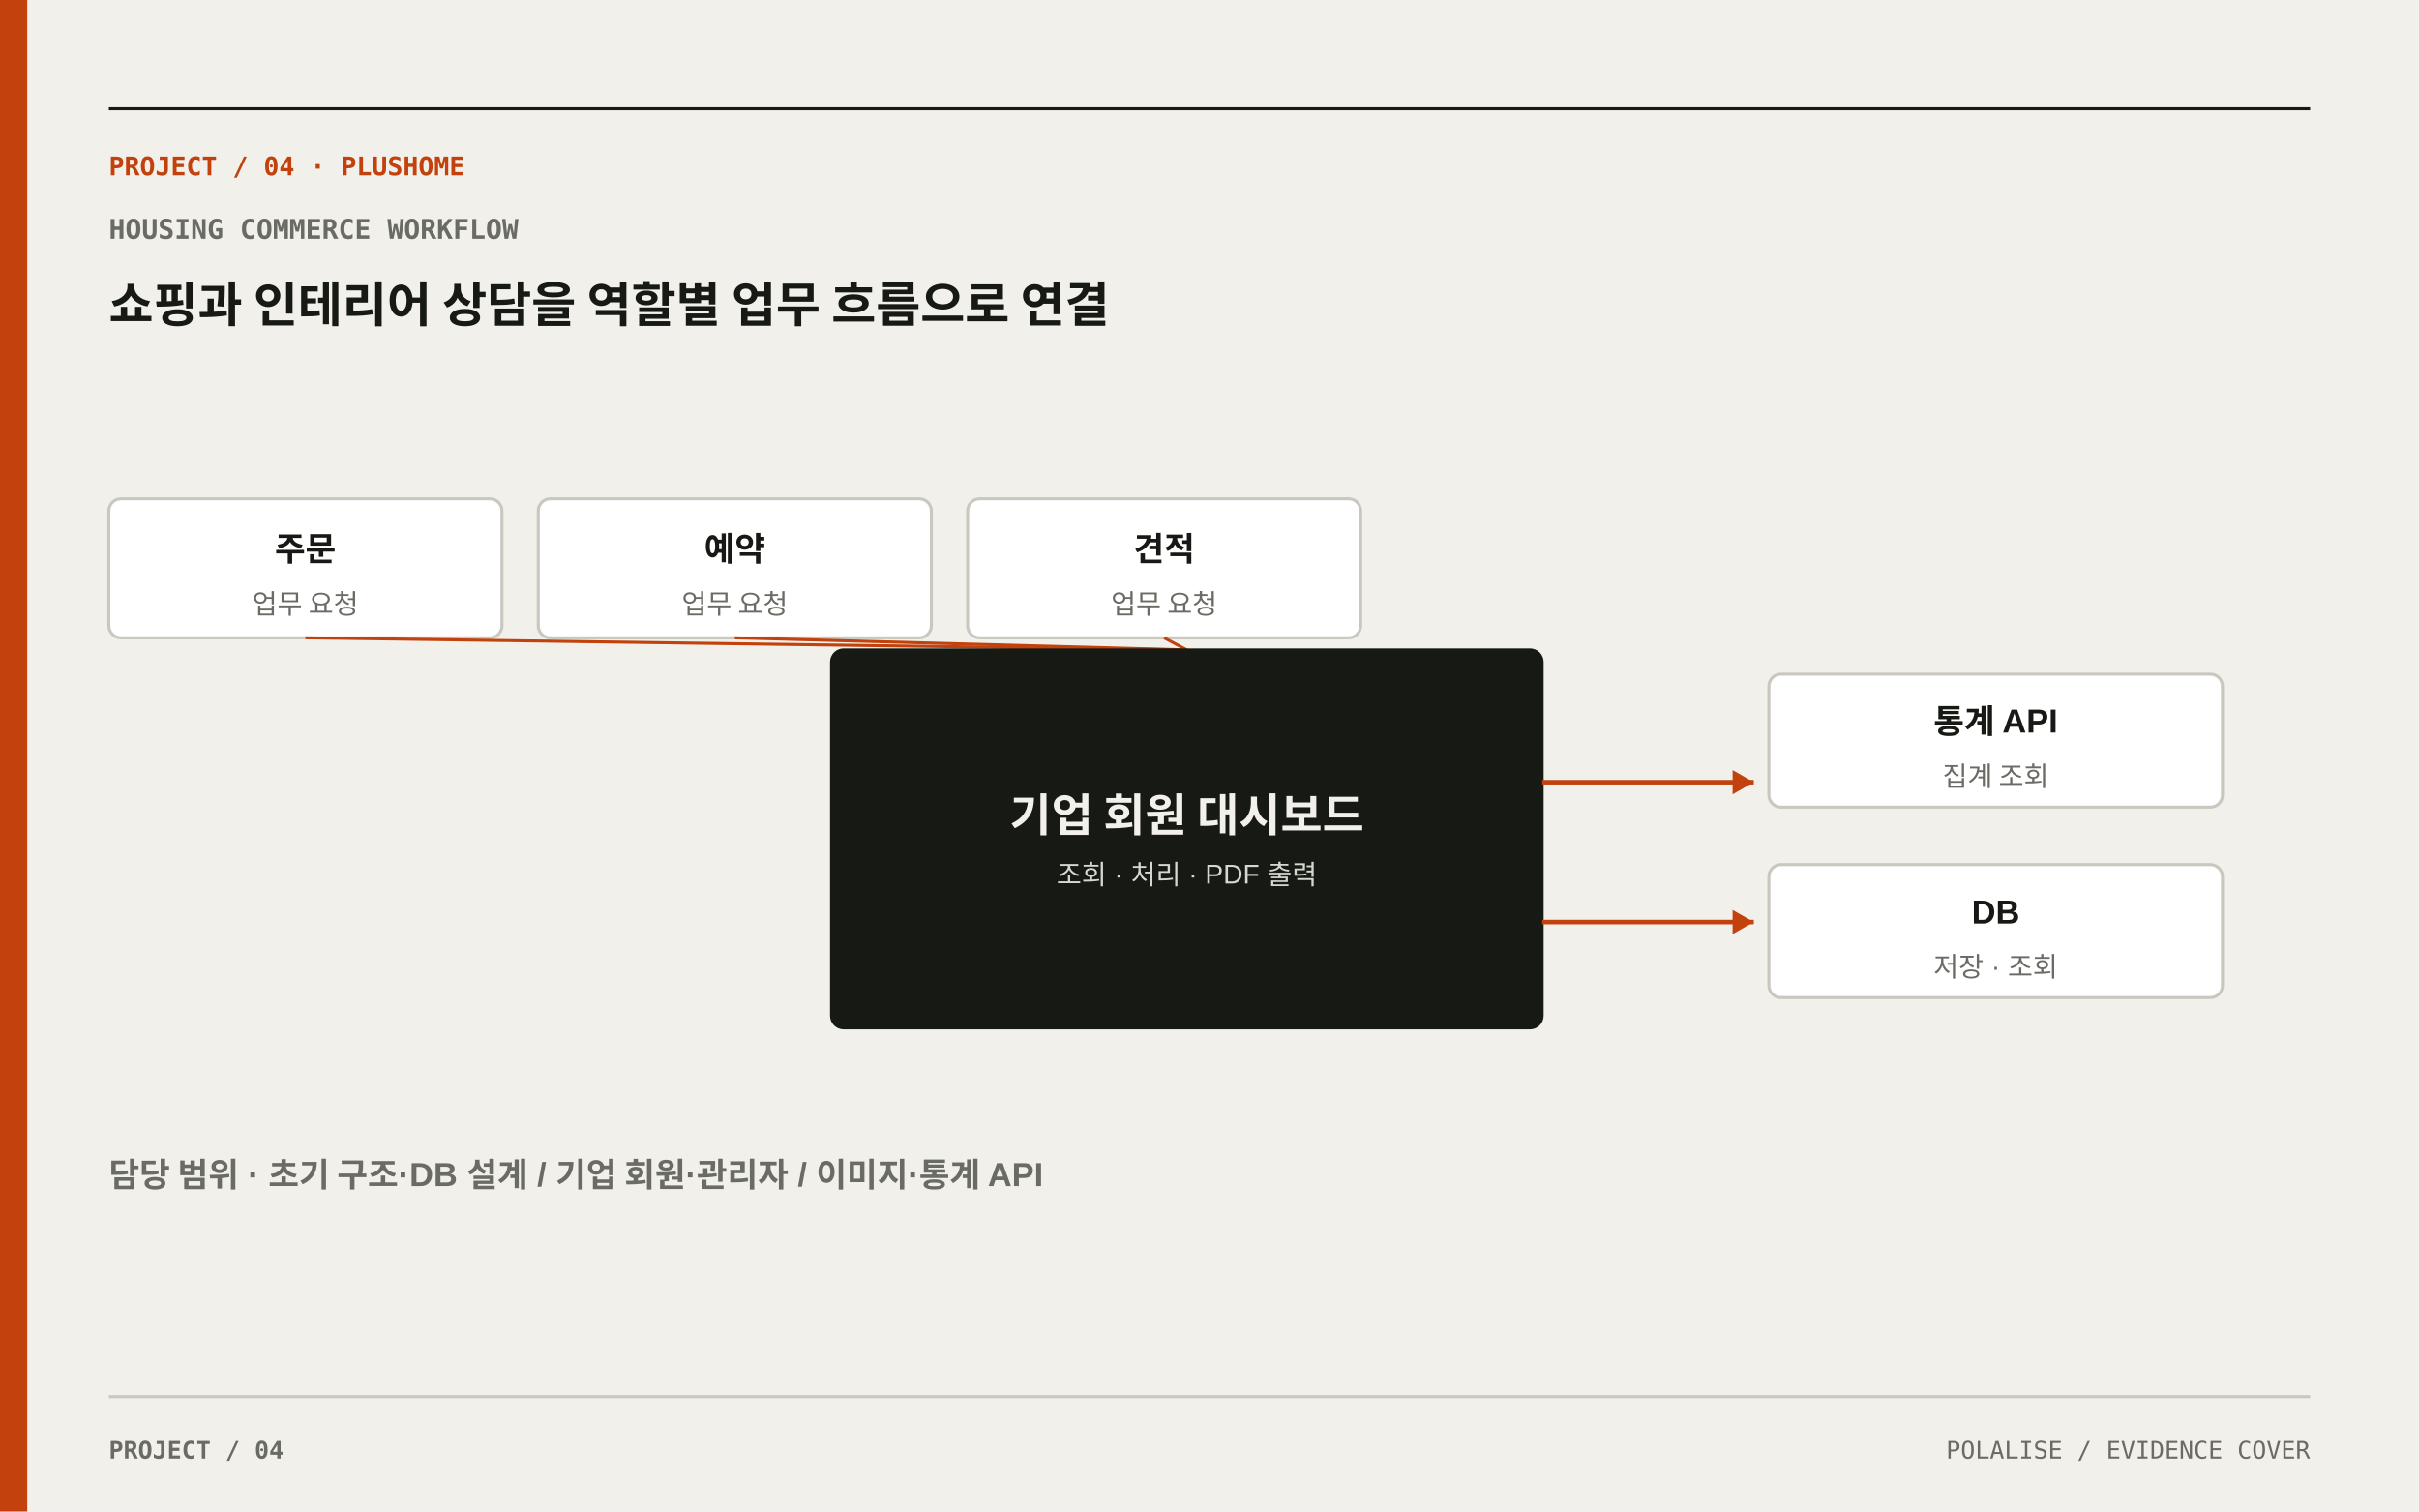
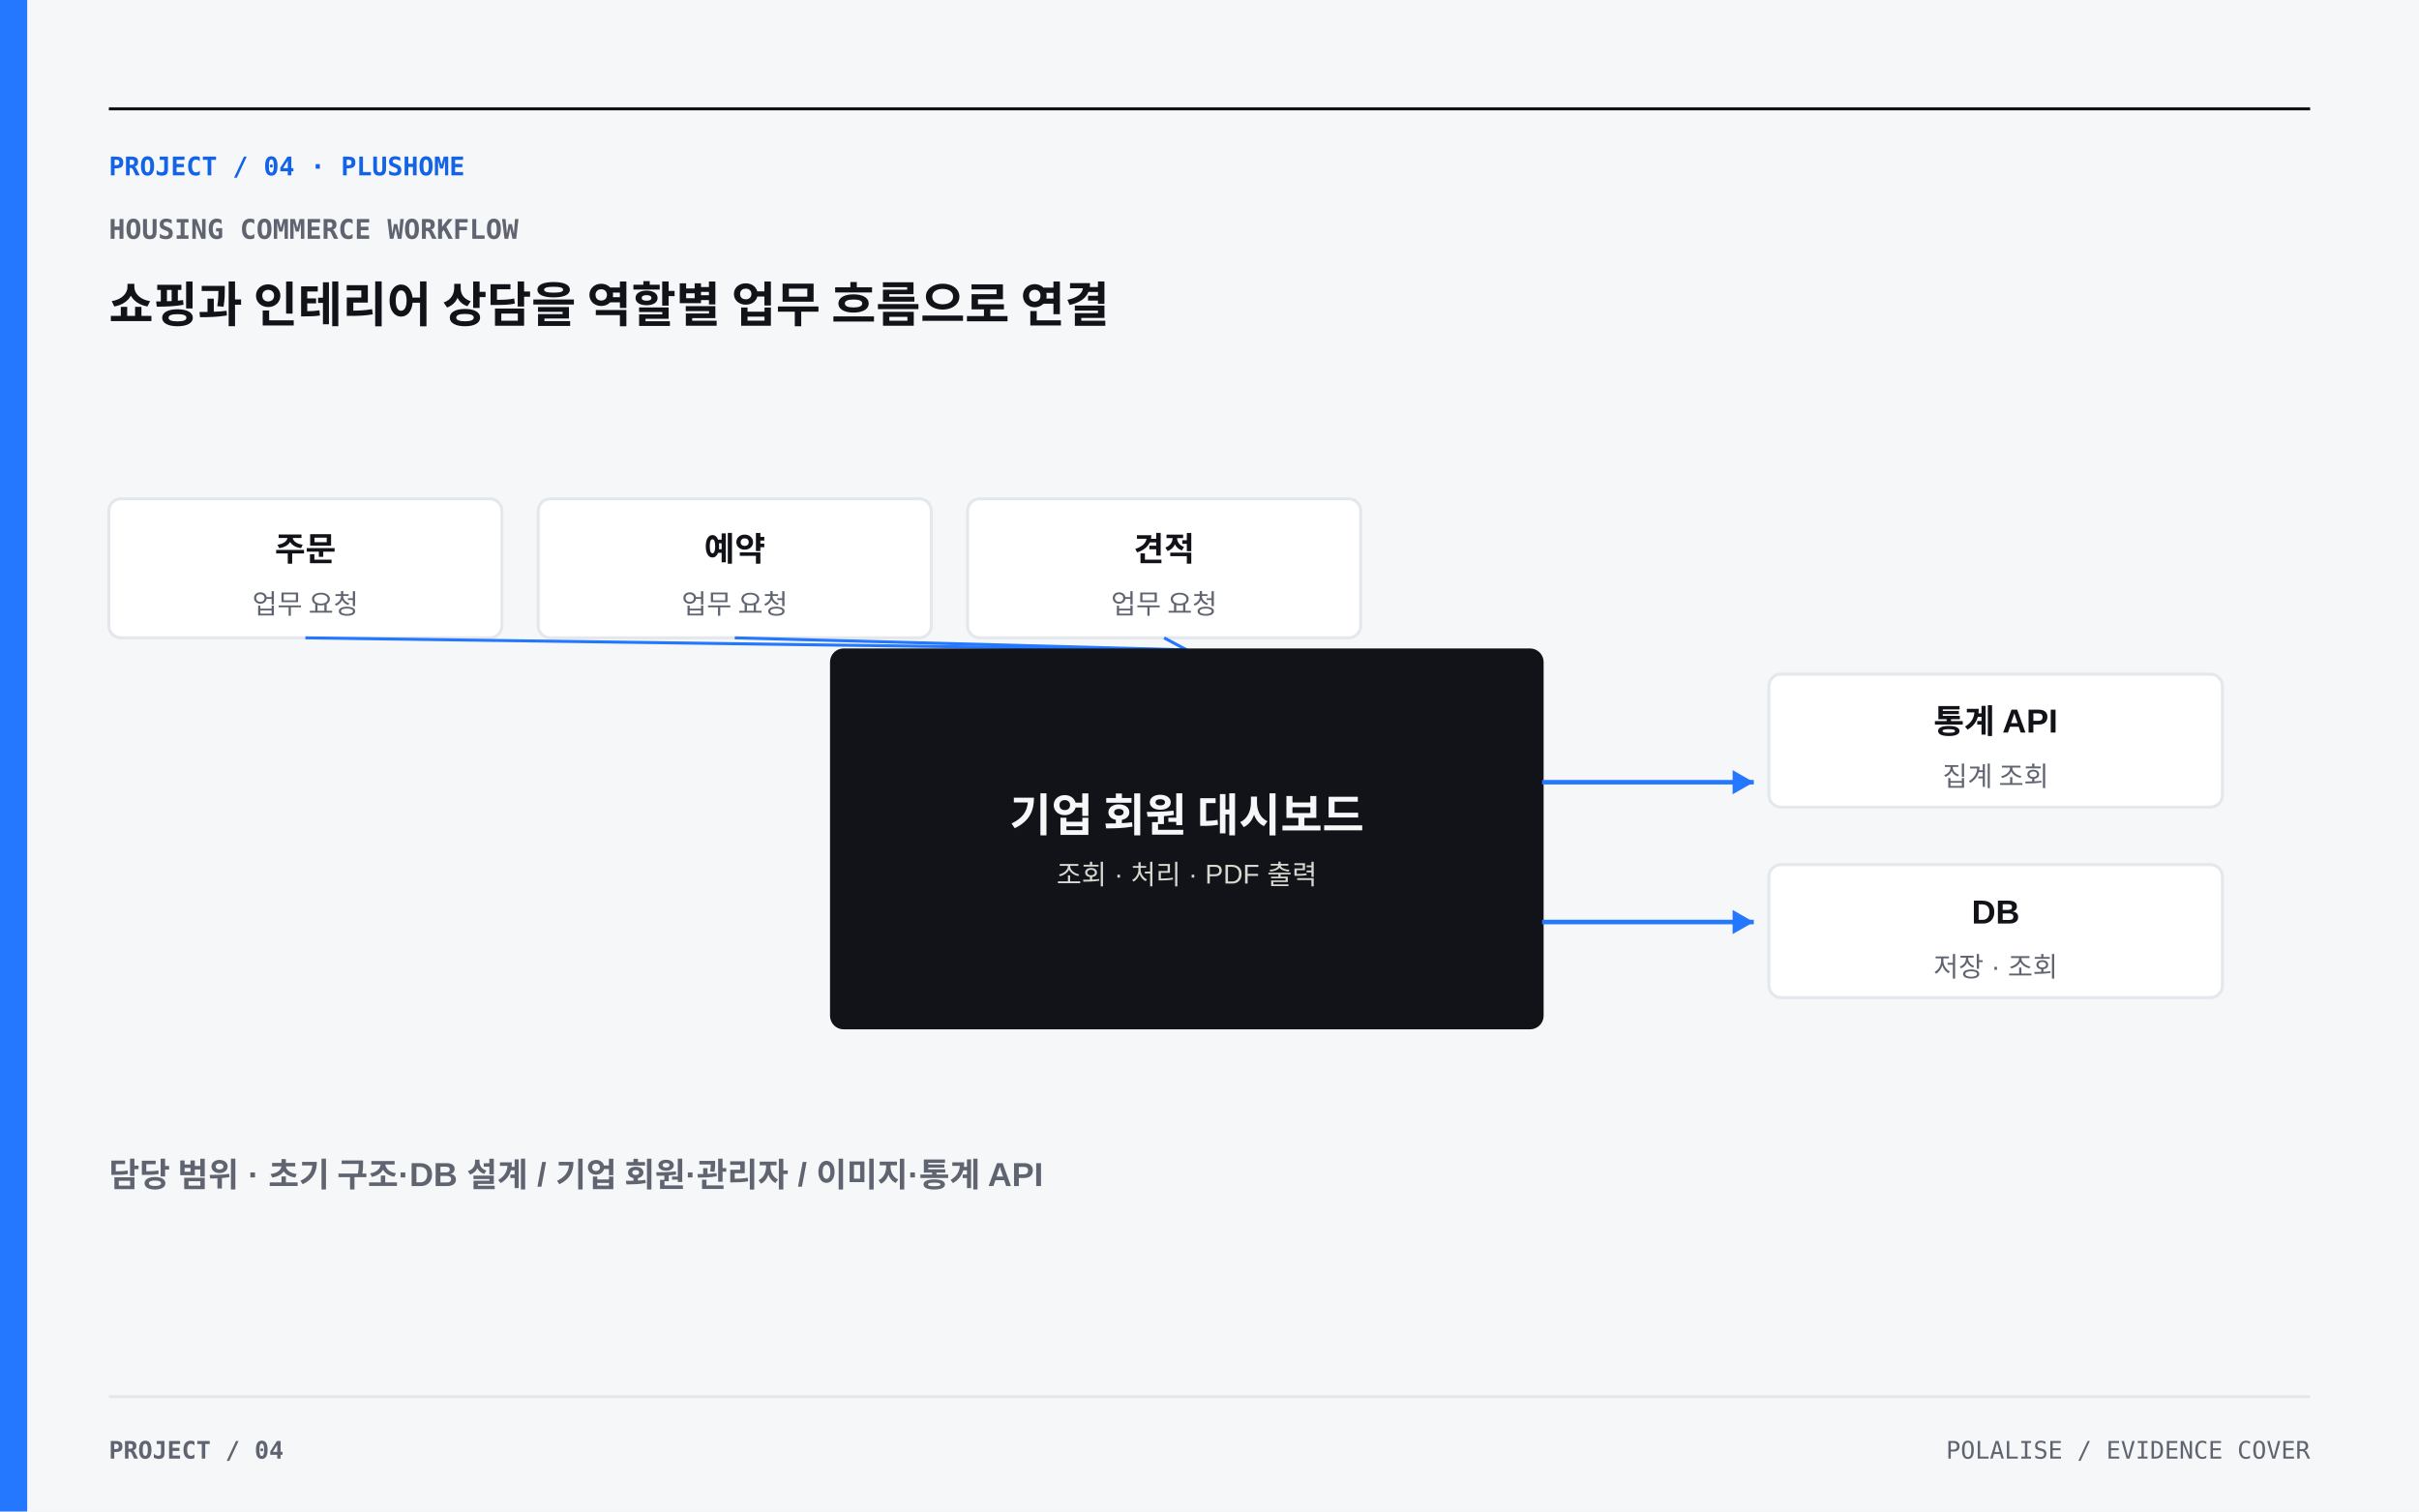
<svg xmlns="http://www.w3.org/2000/svg" viewBox="0 0 1600 1000" width="1600" height="1000" role="img" aria-label="쇼핑과 인테리어 상담을 역할별 업무 흐름으로 연결">
-   <rect width="1600" height="1000" fill="#F2F0EA" />
-   <rect width="18" height="1000" fill="#C2410C" />
-   <line x1="72" y1="72" x2="1528" y2="72" stroke="#161914" stroke-width="2" />
-   <text x="72" y="116" font-family="IBM Plex Mono, Consolas, monospace" font-size="17" font-weight="700" fill="#C2410C" text-anchor="start">PROJECT / 04 · PLUSHOME</text>
-   <text x="72" y="158" font-family="IBM Plex Mono, Consolas, monospace" font-size="18" font-weight="600" fill="#696B64" text-anchor="start">HOUSING COMMERCE WORKFLOW</text>
-   <text x="72" y="213" font-family="Polalise Sans, Pretendard, Arial, sans-serif" font-size="32" font-weight="700" fill="#161914" text-anchor="start">쇼핑과 인테리어 상담을 역할별 업무 흐름으로 연결</text>
-   <rect x="72" y="330" width="260" height="92" rx="8" fill="#FFFFFF" stroke="#C9C7BE" stroke-width="2" />
-   <text x="202" y="371" font-family="Polalise Sans, Pretendard, Arial, sans-serif" font-size="22" font-weight="700" fill="#161914" text-anchor="middle">주문</text>
-   <text x="202" y="406" font-family="Polalise Sans, Pretendard, Arial, sans-serif" font-size="18" font-weight="500" fill="#696B64" text-anchor="middle">업무 요청</text>
-   <line x1="202" y1="422" x2="785" y2="430" stroke="#C2410C" stroke-width="2" />
-   <rect x="356" y="330" width="260" height="92" rx="8" fill="#FFFFFF" stroke="#C9C7BE" stroke-width="2" />
-   <text x="486" y="371" font-family="Polalise Sans, Pretendard, Arial, sans-serif" font-size="22" font-weight="700" fill="#161914" text-anchor="middle">예약</text>
-   <text x="486" y="406" font-family="Polalise Sans, Pretendard, Arial, sans-serif" font-size="18" font-weight="500" fill="#696B64" text-anchor="middle">업무 요청</text>
-   <line x1="486" y1="422" x2="785" y2="430" stroke="#C2410C" stroke-width="2" />
-   <rect x="640" y="330" width="260" height="92" rx="8" fill="#FFFFFF" stroke="#C9C7BE" stroke-width="2" />
-   <text x="770" y="371" font-family="Polalise Sans, Pretendard, Arial, sans-serif" font-size="22" font-weight="700" fill="#161914" text-anchor="middle">견적</text>
-   <text x="770" y="406" font-family="Polalise Sans, Pretendard, Arial, sans-serif" font-size="18" font-weight="500" fill="#696B64" text-anchor="middle">업무 요청</text>
-   <line x1="770" y1="422" x2="785" y2="430" stroke="#C2410C" stroke-width="2" />
-   <rect x="550" y="430" width="470" height="250" rx="8" fill="#161914" stroke="#161914" stroke-width="2" />
-   <text x="785" y="550" font-family="Polalise Sans, Pretendard, Arial, sans-serif" font-size="30" font-weight="700" fill="#F2F0EA" text-anchor="middle">기업 회원 대시보드</text>
+   <rect width="1600" height="1000" fill="#F6F7F9" />
+   <rect width="18" height="1000" fill="#2477FF" />
+   <line x1="72" y1="72" x2="1528" y2="72" stroke="#111318" stroke-width="2" />
+   <text x="72" y="116" font-family="IBM Plex Mono, Consolas, monospace" font-size="17" font-weight="700" fill="#1263E8" text-anchor="start">PROJECT / 04 · PLUSHOME</text>
+   <text x="72" y="158" font-family="IBM Plex Mono, Consolas, monospace" font-size="18" font-weight="600" fill="#5F6470" text-anchor="start">HOUSING COMMERCE WORKFLOW</text>
+   <text x="72" y="213" font-family="Polalise Sans, Pretendard, Arial, sans-serif" font-size="32" font-weight="700" fill="#111318" text-anchor="start">쇼핑과 인테리어 상담을 역할별 업무 흐름으로 연결</text>
+   <rect x="72" y="330" width="260" height="92" rx="8" fill="#FFFFFF" stroke="#E4E7EC" stroke-width="2" />
+   <text x="202" y="371" font-family="Polalise Sans, Pretendard, Arial, sans-serif" font-size="22" font-weight="700" fill="#111318" text-anchor="middle">주문</text>
+   <text x="202" y="406" font-family="Polalise Sans, Pretendard, Arial, sans-serif" font-size="18" font-weight="500" fill="#5F6470" text-anchor="middle">업무 요청</text>
+   <line x1="202" y1="422" x2="785" y2="430" stroke="#2477FF" stroke-width="2" />
+   <rect x="356" y="330" width="260" height="92" rx="8" fill="#FFFFFF" stroke="#E4E7EC" stroke-width="2" />
+   <text x="486" y="371" font-family="Polalise Sans, Pretendard, Arial, sans-serif" font-size="22" font-weight="700" fill="#111318" text-anchor="middle">예약</text>
+   <text x="486" y="406" font-family="Polalise Sans, Pretendard, Arial, sans-serif" font-size="18" font-weight="500" fill="#5F6470" text-anchor="middle">업무 요청</text>
+   <line x1="486" y1="422" x2="785" y2="430" stroke="#2477FF" stroke-width="2" />
+   <rect x="640" y="330" width="260" height="92" rx="8" fill="#FFFFFF" stroke="#E4E7EC" stroke-width="2" />
+   <text x="770" y="371" font-family="Polalise Sans, Pretendard, Arial, sans-serif" font-size="22" font-weight="700" fill="#111318" text-anchor="middle">견적</text>
+   <text x="770" y="406" font-family="Polalise Sans, Pretendard, Arial, sans-serif" font-size="18" font-weight="500" fill="#5F6470" text-anchor="middle">업무 요청</text>
+   <line x1="770" y1="422" x2="785" y2="430" stroke="#2477FF" stroke-width="2" />
+   <rect x="550" y="430" width="470" height="250" rx="8" fill="#111318" stroke="#111318" stroke-width="2" />
+   <text x="785" y="550" font-family="Polalise Sans, Pretendard, Arial, sans-serif" font-size="30" font-weight="700" fill="#F6F7F9" text-anchor="middle">기업 회원 대시보드</text>
  <text x="785" y="585" font-family="Polalise Sans, Pretendard, Arial, sans-serif" font-size="18" font-weight="500" fill="#D6D8D0" text-anchor="middle">조회 · 처리 · PDF 출력</text>
-   <line x1="1020" y1="517.5" x2="1160" y2="517.5" stroke="#C2410C" stroke-width="3" />
-   <path d="M 1160 517.5 l -14 -8 v 16 z" fill="#C2410C" />
-   <line x1="1020" y1="610" x2="1160" y2="610" stroke="#C2410C" stroke-width="3" />
-   <path d="M 1160 610 l -14 -8 v 16 z" fill="#C2410C" />
-   <rect x="1170" y="446" width="300" height="88" rx="8" fill="#FFFFFF" stroke="#C9C7BE" stroke-width="2" />
-   <text x="1320" y="485" font-family="Polalise Sans, Pretendard, Arial, sans-serif" font-size="22" font-weight="700" fill="#161914" text-anchor="middle">통계 API</text>
-   <text x="1320" y="520" font-family="Polalise Sans, Pretendard, Arial, sans-serif" font-size="18" font-weight="500" fill="#696B64" text-anchor="middle">집계 조회</text>
-   <rect x="1170" y="572" width="300" height="88" rx="8" fill="#FFFFFF" stroke="#C9C7BE" stroke-width="2" />
-   <text x="1320" y="611" font-family="Polalise Sans, Pretendard, Arial, sans-serif" font-size="22" font-weight="700" fill="#161914" text-anchor="middle">DB</text>
-   <text x="1320" y="646" font-family="Polalise Sans, Pretendard, Arial, sans-serif" font-size="18" font-weight="500" fill="#696B64" text-anchor="middle">저장 · 조회</text>
-   <text x="72" y="785" font-family="Polalise Sans, Pretendard, Arial, sans-serif" font-size="22" font-weight="650" fill="#696B64" text-anchor="start">담당 범위 · 초기 구조·DB 설계 / 기업 회원·관리자 / 이미지·통계 API</text>
-   <line x1="72" y1="924" x2="1528" y2="924" stroke="#C9C7BE" stroke-width="2" />
-   <text x="72" y="965" font-family="IBM Plex Mono, Consolas, monospace" font-size="16" font-weight="700" fill="#696B64" text-anchor="start">PROJECT / 04</text>
-   <text x="1528" y="965" font-family="IBM Plex Mono, Consolas, monospace" font-size="16" font-weight="500" fill="#696B64" text-anchor="end">POLALISE / EVIDENCE COVER</text>
+   <line x1="1020" y1="517.5" x2="1160" y2="517.5" stroke="#2477FF" stroke-width="3" />
+   <path d="M 1160 517.5 l -14 -8 v 16 z" fill="#2477FF" />
+   <line x1="1020" y1="610" x2="1160" y2="610" stroke="#2477FF" stroke-width="3" />
+   <path d="M 1160 610 l -14 -8 v 16 z" fill="#2477FF" />
+   <rect x="1170" y="446" width="300" height="88" rx="8" fill="#FFFFFF" stroke="#E4E7EC" stroke-width="2" />
+   <text x="1320" y="485" font-family="Polalise Sans, Pretendard, Arial, sans-serif" font-size="22" font-weight="700" fill="#111318" text-anchor="middle">통계 API</text>
+   <text x="1320" y="520" font-family="Polalise Sans, Pretendard, Arial, sans-serif" font-size="18" font-weight="500" fill="#5F6470" text-anchor="middle">집계 조회</text>
+   <rect x="1170" y="572" width="300" height="88" rx="8" fill="#FFFFFF" stroke="#E4E7EC" stroke-width="2" />
+   <text x="1320" y="611" font-family="Polalise Sans, Pretendard, Arial, sans-serif" font-size="22" font-weight="700" fill="#111318" text-anchor="middle">DB</text>
+   <text x="1320" y="646" font-family="Polalise Sans, Pretendard, Arial, sans-serif" font-size="18" font-weight="500" fill="#5F6470" text-anchor="middle">저장 · 조회</text>
+   <text x="72" y="785" font-family="Polalise Sans, Pretendard, Arial, sans-serif" font-size="22" font-weight="650" fill="#5F6470" text-anchor="start">담당 범위 · 초기 구조·DB 설계 / 기업 회원·관리자 / 이미지·통계 API</text>
+   <line x1="72" y1="924" x2="1528" y2="924" stroke="#E4E7EC" stroke-width="2" />
+   <text x="72" y="965" font-family="IBM Plex Mono, Consolas, monospace" font-size="16" font-weight="700" fill="#5F6470" text-anchor="start">PROJECT / 04</text>
+   <text x="1528" y="965" font-family="IBM Plex Mono, Consolas, monospace" font-size="16" font-weight="500" fill="#5F6470" text-anchor="end">POLALISE / EVIDENCE COVER</text>
</svg>
